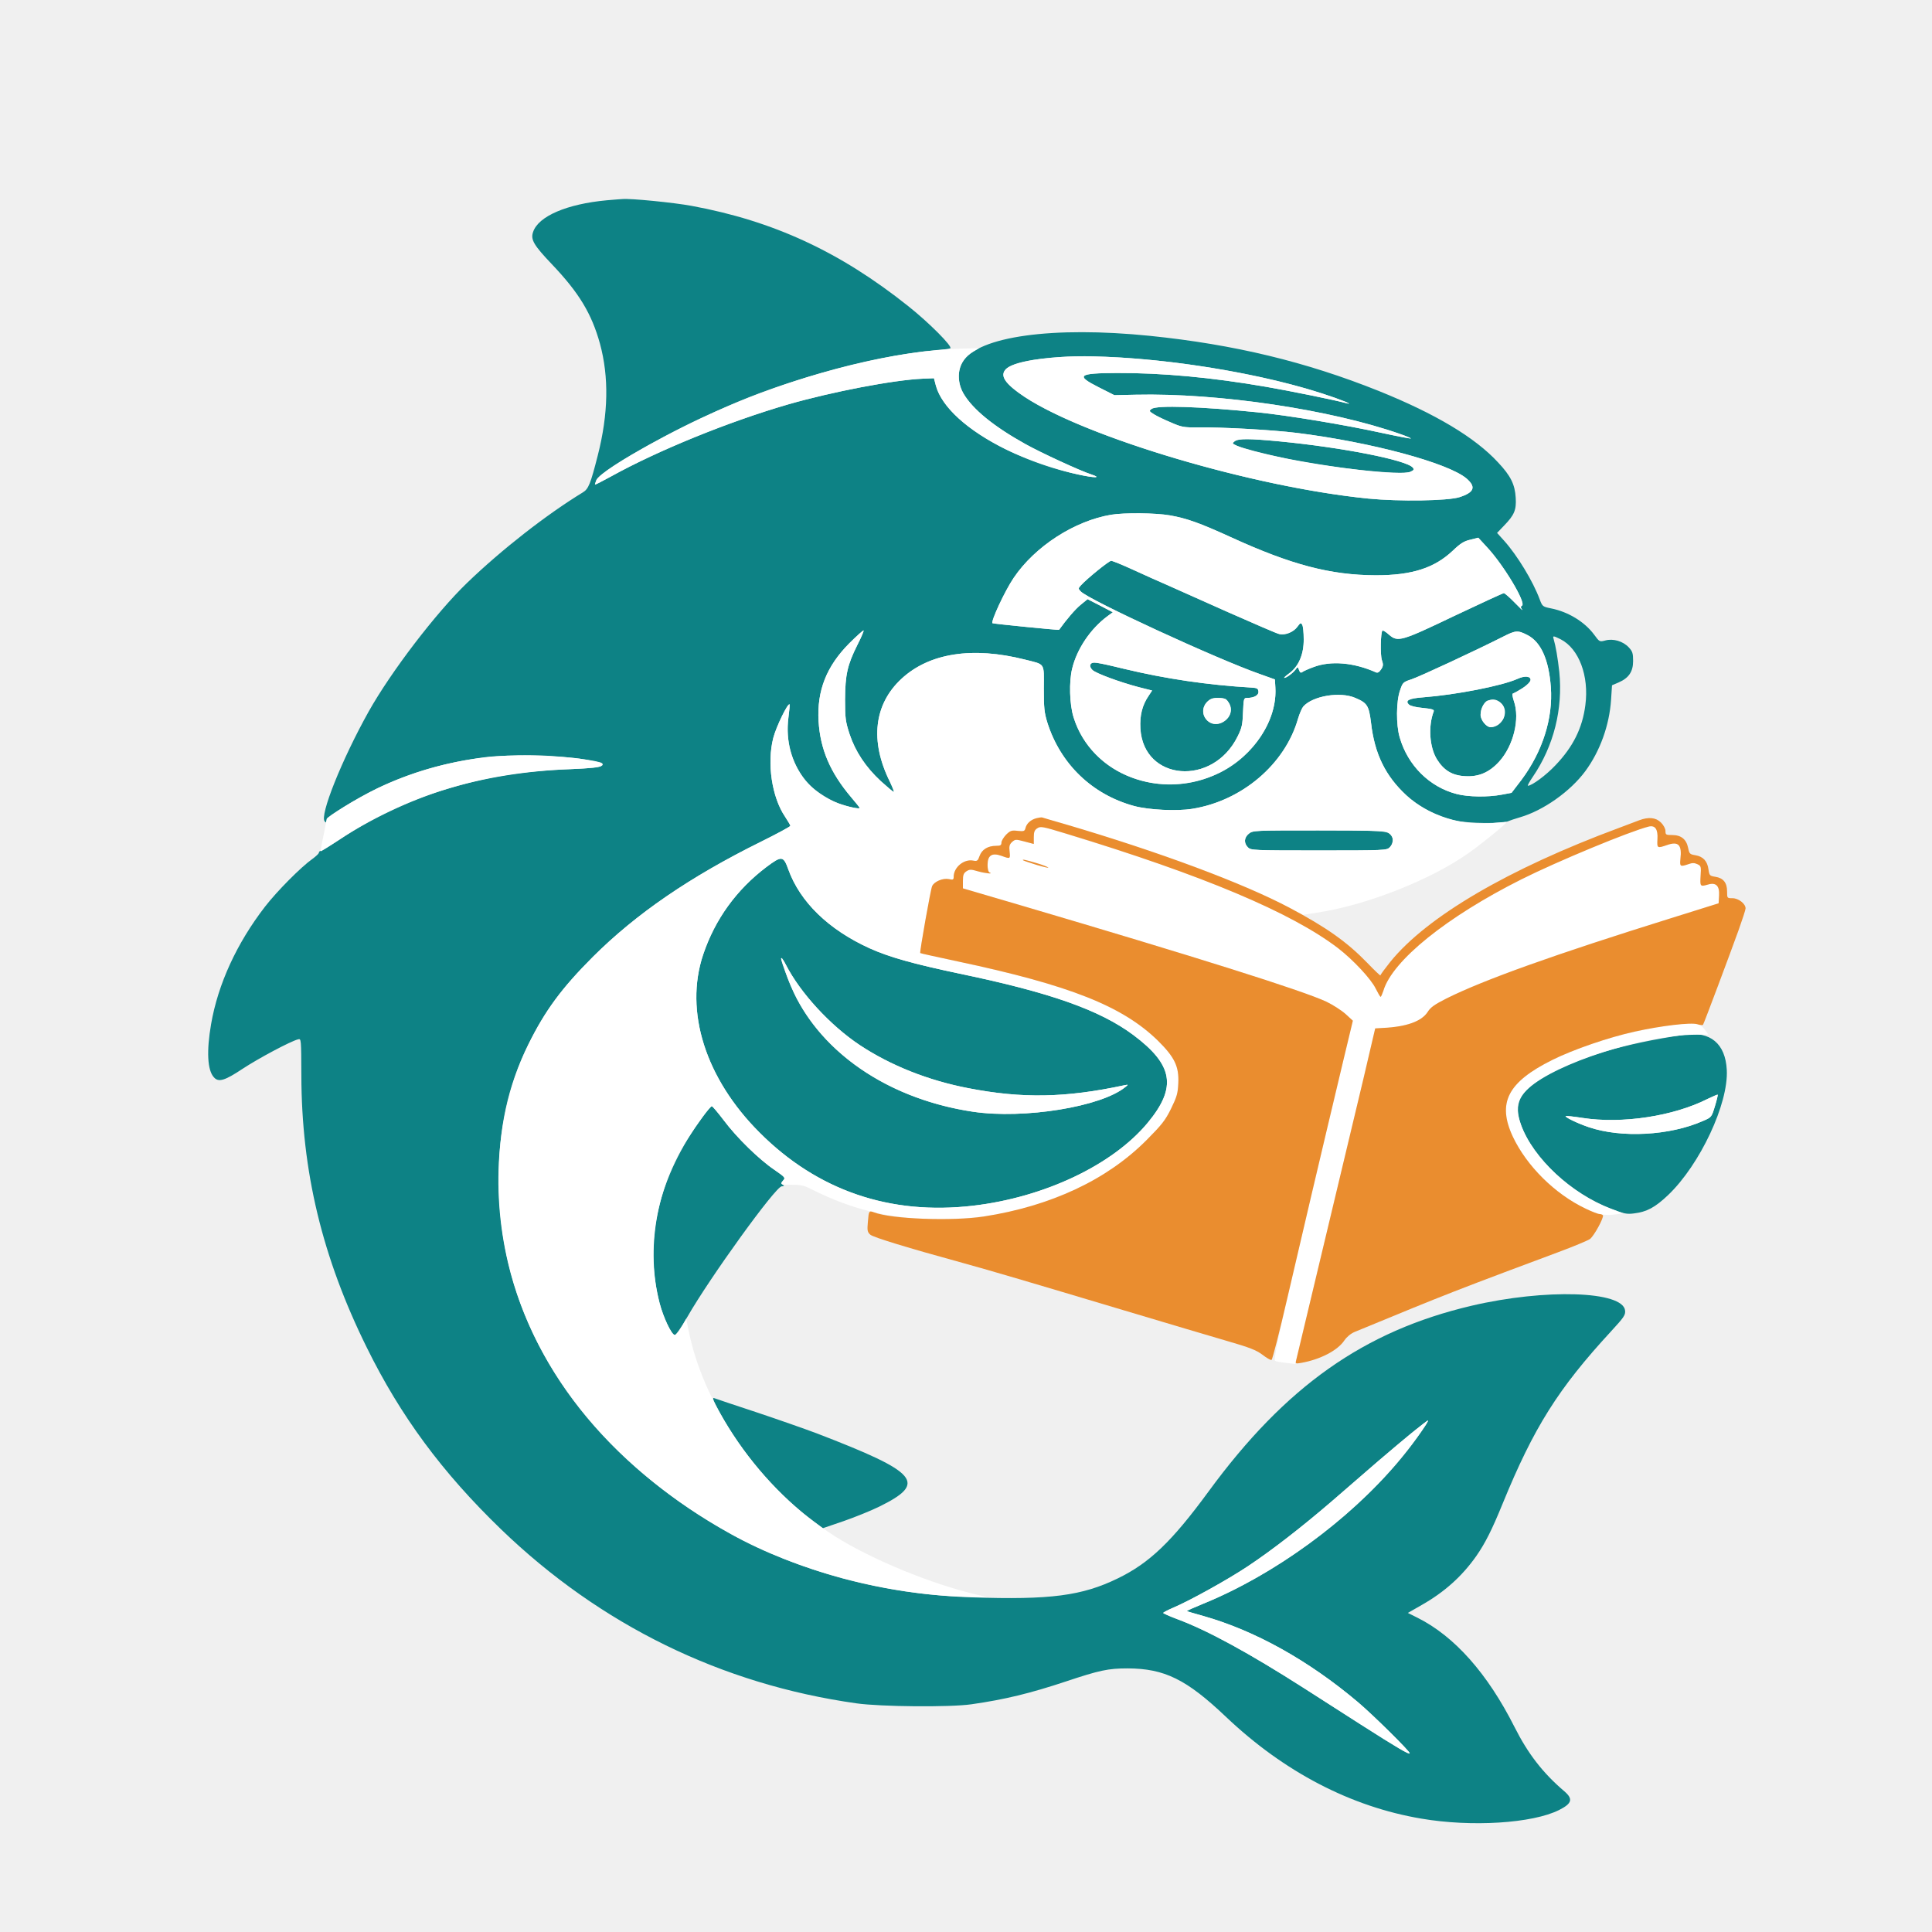
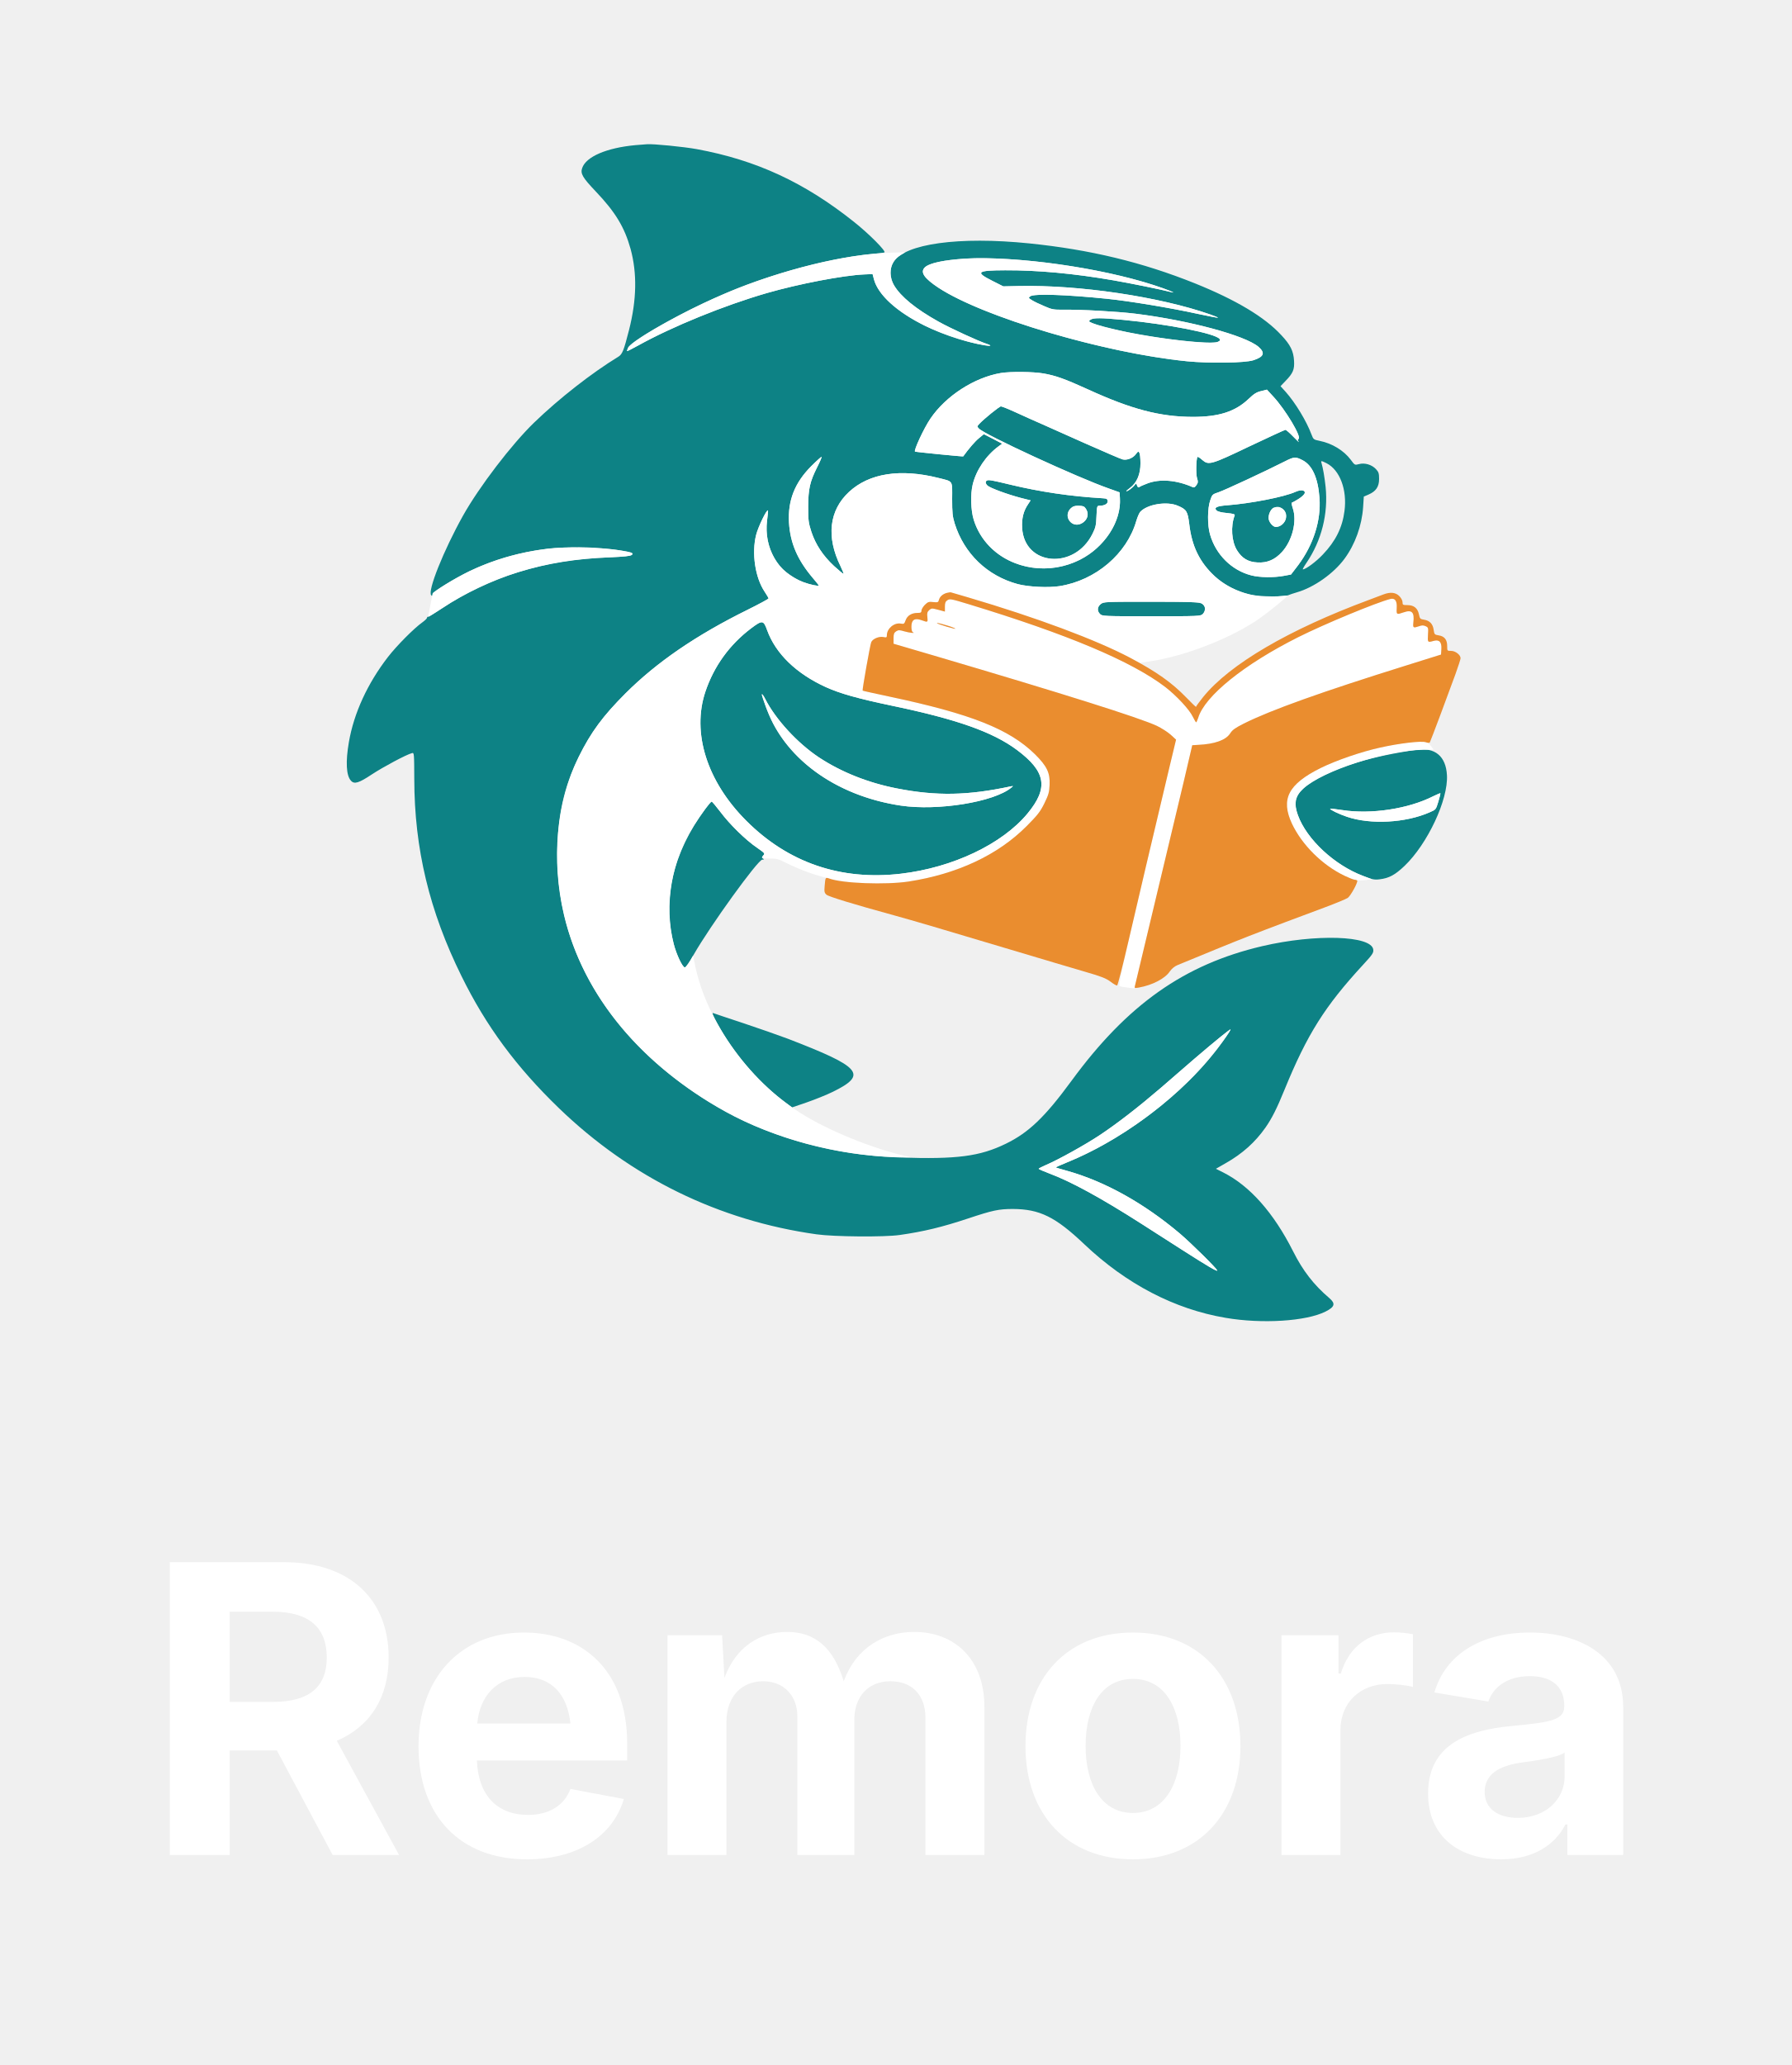
- <svg xmlns="http://www.w3.org/2000/svg" viewBox="0 0 1254 1254" role="img" aria-labelledby="remora-mark-title remora-mark-description">
-   <g transform="translate(0,1254) scale(0.1,-0.1)" fill="#0D8285" stroke="none">
-     <path d="M3938 11240 c-258 -24 -444 -103 -478 -206 -17 -49 4 -85 122 -209 177 -186 258 -321 312 -515 59 -217 55 -455 -14 -726 -47 -184 -60 -218 -97 -240 -236 -144 -527 -371 -752 -588 -201 -194 -492 -574 -639 -836 -173 -310 -320 -676 -284 -712 9 -9 12 -8 12 4 0 25 177 138 331 212 324 155 674 226 1054 213 162 -6 386 -34 403 -51 21 -21 -31 -31 -199 -38 -326 -12 -559 -51 -834 -137 -223 -70 -478 -192 -666 -317 -63 -42 -120 -76 -126 -77 -7 0 -13 -5 -13 -11 0 -6 -19 -24 -41 -40 -75 -53 -230 -209 -309 -311 -183 -237 -305 -502 -350 -763 -30 -174 -24 -298 18 -344 30 -35 71 -22 187 55 100 66 311 179 360 191 20 6 20 1 21 -232 1 -624 135 -1182 424 -1767 220 -447 490 -812 872 -1181 645 -622 1432 -1007 2308 -1130 156 -22 607 -26 745 -6 217 31 381 71 613 148 219 73 275 85 401 85 240 -1 382 -71 639 -315 376 -357 810 -583 1267 -660 326 -56 722 -31 895 56 83 42 92 71 34 121 -140 119 -237 245 -324 418 -175 347 -389 588 -628 708 l-64 32 89 51 c148 84 262 186 355 318 57 82 101 168 171 340 203 496 360 746 705 1120 82 89 93 105 90 133 -12 128 -517 144 -996 32 -699 -164 -1208 -524 -1707 -1205 -239 -326 -384 -465 -590 -565 -232 -113 -438 -140 -945 -123 -783 26 -1480 277 -2065 744 -653 521 -1006 1207 -1008 1959 -1 341 58 614 192 885 109 221 217 367 420 570 280 279 630 519 1089 746 105 52 192 99 192 104 0 4 -16 31 -35 60 -85 126 -118 346 -76 510 18 71 95 230 106 218 2 -2 -2 -42 -8 -89 -18 -147 20 -288 111 -407 37 -48 139 -118 213 -146 62 -23 139 -39 139 -30 0 2 -25 34 -56 70 -136 161 -200 311 -211 494 -11 198 52 356 199 504 49 49 91 86 93 84 3 -3 -15 -45 -40 -94 -65 -130 -79 -193 -80 -354 0 -123 3 -143 29 -224 38 -114 104 -214 203 -306 42 -38 80 -70 84 -70 4 0 -8 30 -26 68 -130 263 -102 501 76 666 180 167 460 211 801 125 134 -34 124 -17 123 -187 0 -127 3 -157 23 -222 85 -269 291 -468 565 -542 95 -25 274 -34 374 -18 324 51 604 290 688 585 10 33 25 68 34 79 61 69 239 99 338 56 78 -33 88 -50 102 -162 23 -201 93 -344 229 -470 84 -77 198 -137 312 -163 90 -21 322 -23 355 -3 6 3 37 13 70 23 150 43 327 167 425 300 95 129 156 297 167 464 l6 93 42 18 c67 29 95 70 95 140 0 50 -4 62 -28 88 -37 40 -101 59 -152 45 -38 -10 -38 -10 -74 39 -62 83 -168 147 -278 169 -55 11 -57 13 -74 58 -44 119 -146 286 -230 380 l-47 52 45 47 c67 69 81 102 76 181 -5 86 -32 142 -114 229 -150 163 -407 316 -774 464 -474 190 -939 302 -1485 358 -630 64 -1115 -3 -1217 -168 -35 -56 -32 -141 6 -207 60 -102 196 -213 401 -327 102 -57 358 -175 430 -198 69 -23 19 -23 -86 0 -454 97 -867 356 -925 579 l-12 46 -73 -3 c-189 -8 -589 -85 -874 -167 -383 -111 -843 -298 -1150 -468 -55 -30 -101 -54 -103 -52 -1 1 3 14 9 29 36 77 605 386 994 539 393 154 885 277 1206 303 46 4 90 10 97 13 18 10 -138 167 -273 274 -443 353 -875 553 -1407 651 -114 21 -394 49 -448 44 -8 0 -54 -4 -102 -8z m3322 -1020 c447 -26 958 -116 1322 -234 118 -38 219 -79 153 -62 -78 21 -370 80 -515 105 -358 62 -679 91 -970 90 -254 -1 -271 -16 -116 -94 l99 -50 138 3 c539 12 1264 -96 1717 -255 40 -14 71 -27 69 -29 -2 -2 -86 14 -188 36 -236 52 -610 114 -809 134 -364 37 -652 47 -685 22 -18 -13 -17 -15 15 -35 19 -12 69 -36 110 -53 68 -30 84 -33 170 -32 164 2 485 -16 648 -36 482 -60 982 -195 1101 -296 63 -55 50 -90 -46 -121 -76 -24 -389 -29 -593 -9 -839 84 -2064 472 -2330 738 -87 87 -23 140 200 168 170 20 279 23 510 10z m333 -1025 c108 -19 191 -48 397 -142 391 -179 646 -246 940 -247 235 0 381 47 501 161 48 46 72 61 113 70 l51 13 58 -63 c107 -115 254 -360 226 -378 -10 -6 -10 -11 1 -26 7 -10 -14 10 -48 45 -33 34 -65 62 -71 62 -6 0 -149 -66 -318 -146 -349 -167 -370 -173 -427 -124 -20 18 -39 30 -43 27 -12 -13 -15 -155 -4 -190 10 -30 10 -40 -5 -62 -12 -18 -22 -24 -33 -19 -144 64 -293 77 -406 34 -33 -12 -66 -27 -72 -32 -9 -7 -15 -4 -21 12 -8 23 -9 23 -23 4 -16 -22 -59 -54 -73 -54 -5 0 9 13 31 29 62 45 96 124 95 222 0 43 -4 85 -10 94 -8 15 -12 13 -31 -13 -25 -35 -80 -57 -119 -47 -15 3 -164 68 -332 142 -168 75 -343 153 -390 174 -47 20 -145 64 -219 98 -74 34 -140 61 -149 61 -14 0 -157 -116 -196 -159 -18 -20 -18 -22 -2 -39 48 -54 890 -442 1166 -538 l95 -34 3 -52 c13 -210 -139 -443 -358 -552 -382 -188 -837 -17 -952 359 -26 83 -30 230 -9 315 31 129 120 260 230 341 l34 25 -82 43 -82 42 -44 -36 c-35 -28 -93 -96 -141 -163 -2 -3 -426 39 -432 43 -13 9 80 210 138 295 138 204 394 369 632 409 86 14 289 12 381 -4z m2323 -778 c86 -45 137 -159 150 -337 15 -202 -54 -418 -190 -601 l-65 -85 -64 -12 c-90 -17 -218 -15 -291 4 -177 45 -319 186 -371 368 -24 81 -23 234 2 304 17 52 20 55 75 73 54 18 413 185 593 276 84 43 97 43 161 10z m213 -26 c120 -61 186 -239 161 -428 -19 -149 -80 -271 -194 -390 -60 -64 -153 -133 -179 -133 -4 0 10 26 32 58 136 200 196 440 172 680 -10 91 -23 167 -37 215 -7 22 -2 21 45 -2z m-874 -5098 c-293 -459 -885 -935 -1447 -1163 -59 -24 -106 -45 -104 -47 1 -2 50 -16 107 -32 335 -95 682 -288 1004 -560 98 -83 335 -317 335 -331 0 -12 -85 38 -315 185 -104 67 -271 174 -370 237 -360 230 -628 376 -822 448 -51 19 -93 38 -93 41 0 3 28 18 63 33 109 46 358 184 488 271 155 103 348 253 539 417 80 69 217 188 305 264 152 131 315 264 323 264 3 0 -4 -12 -13 -27z M8014 9676 c-18 -14 -17 -15 16 -30 43 -17 155 -47 316 -82 285 -61 753 -111 809 -86 22 10 25 15 15 27 -41 49 -458 131 -864 170 -200 19 -267 19 -292 1z M7076 8225 c-3 -8 4 -23 15 -34 24 -22 175 -78 300 -111 l87 -22 -23 -35 c-41 -60 -58 -127 -53 -212 20 -341 470 -378 631 -51 28 56 32 77 35 157 4 90 5 93 27 93 45 0 77 18 73 43 -2 18 -10 22 -43 24 -289 17 -559 57 -830 122 -184 45 -210 48 -219 26z m880 -223 c6 -4 16 -17 23 -29 45 -86 -76 -177 -144 -108 -56 56 -15 145 67 145 24 0 48 -4 54 -8z M9850 8134 c-102 -46 -402 -104 -612 -120 -94 -7 -120 -21 -93 -47 9 -9 44 -18 90 -22 60 -6 75 -11 71 -22 -37 -96 -28 -233 21 -312 45 -72 100 -105 184 -109 86 -5 155 24 219 94 93 102 137 278 96 394 -8 25 -12 46 -7 48 4 1 32 17 62 35 87 52 61 102 -31 61z m-112 -154 c59 -55 17 -160 -63 -160 -27 0 -65 46 -65 80 0 83 75 129 128 80z M8106 7129 c-31 -25 -34 -61 -6 -89 19 -19 33 -20 460 -20 427 0 441 1 460 20 20 20 26 56 12 76 -21 32 -53 34 -475 34 -414 0 -425 0 -451 -21z M4974 6912 c-194 -147 -333 -339 -410 -568 -123 -368 14 -803 366 -1155 375 -376 847 -538 1385 -475 464 54 908 265 1135 539 190 230 166 375 -95 570 -217 161 -538 275 -1125 397 -304 64 -460 108 -588 166 -265 121 -449 300 -525 510 -32 90 -43 91 -143 16z m127 -634 c93 -182 287 -393 479 -521 201 -133 445 -230 705 -280 350 -68 630 -63 1013 19 26 5 27 5 7 -11 -156 -129 -658 -210 -989 -161 -517 77 -946 353 -1145 735 -33 63 -101 237 -101 258 0 13 13 -4 31 -39z M10935 5824 c-394 -57 -695 -147 -908 -271 -166 -98 -204 -177 -154 -315 79 -217 321 -442 585 -544 81 -32 101 -36 147 -30 84 10 138 39 223 120 206 197 392 593 380 812 -9 170 -107 252 -273 228z m196 -464 c-22 -72 -22 -72 -78 -96 -215 -95 -529 -112 -741 -40 -74 25 -156 65 -150 72 3 2 52 -3 109 -12 258 -40 592 11 814 124 33 16 62 28 64 27 2 -2 -6 -36 -18 -75z M4562 5293 c-289 -393 -385 -805 -281 -1210 24 -93 78 -208 99 -208 8 0 43 51 80 115 146 256 575 850 614 850 17 0 18 2 6 10 -12 8 -12 11 3 28 16 18 14 20 -55 68 -101 68 -246 210 -329 321 -39 51 -74 93 -79 93 -4 0 -31 -30 -58 -67z M4665 3384 c149 -274 363 -528 593 -701 l83 -62 132 45 c72 25 177 67 232 94 316 155 258 222 -405 477 -80 30 -257 92 -395 138 -137 45 -259 86 -269 90 -14 6 -8 -12 29 -81z" />
+ <svg xmlns="http://www.w3.org/2000/svg" viewBox="0 0 1024 1180" role="img" aria-label="Remora">
+   <g transform="translate(112 0) scale(0.6379585)">
+     <g transform="translate(0,1254) scale(0.1,-0.1)" fill="#0D8285" stroke="none">
+       <path d="M3938 11240 c-258 -24 -444 -103 -478 -206 -17 -49 4 -85 122 -209 177 -186 258 -321 312 -515 59 -217 55 -455 -14 -726 -47 -184 -60 -218 -97 -240 -236 -144 -527 -371 -752 -588 -201 -194 -492 -574 -639 -836 -173 -310 -320 -676 -284 -712 9 -9 12 -8 12 4 0 25 177 138 331 212 324 155 674 226 1054 213 162 -6 386 -34 403 -51 21 -21 -31 -31 -199 -38 -326 -12 -559 -51 -834 -137 -223 -70 -478 -192 -666 -317 -63 -42 -120 -76 -126 -77 -7 0 -13 -5 -13 -11 0 -6 -19 -24 -41 -40 -75 -53 -230 -209 -309 -311 -183 -237 -305 -502 -350 -763 -30 -174 -24 -298 18 -344 30 -35 71 -22 187 55 100 66 311 179 360 191 20 6 20 1 21 -232 1 -624 135 -1182 424 -1767 220 -447 490 -812 872 -1181 645 -622 1432 -1007 2308 -1130 156 -22 607 -26 745 -6 217 31 381 71 613 148 219 73 275 85 401 85 240 -1 382 -71 639 -315 376 -357 810 -583 1267 -660 326 -56 722 -31 895 56 83 42 92 71 34 121 -140 119 -237 245 -324 418 -175 347 -389 588 -628 708 l-64 32 89 51 c148 84 262 186 355 318 57 82 101 168 171 340 203 496 360 746 705 1120 82 89 93 105 90 133 -12 128 -517 144 -996 32 -699 -164 -1208 -524 -1707 -1205 -239 -326 -384 -465 -590 -565 -232 -113 -438 -140 -945 -123 -783 26 -1480 277 -2065 744 -653 521 -1006 1207 -1008 1959 -1 341 58 614 192 885 109 221 217 367 420 570 280 279 630 519 1089 746 105 52 192 99 192 104 0 4 -16 31 -35 60 -85 126 -118 346 -76 510 18 71 95 230 106 218 2 -2 -2 -42 -8 -89 -18 -147 20 -288 111 -407 37 -48 139 -118 213 -146 62 -23 139 -39 139 -30 0 2 -25 34 -56 70 -136 161 -200 311 -211 494 -11 198 52 356 199 504 49 49 91 86 93 84 3 -3 -15 -45 -40 -94 -65 -130 -79 -193 -80 -354 0 -123 3 -143 29 -224 38 -114 104 -214 203 -306 42 -38 80 -70 84 -70 4 0 -8 30 -26 68 -130 263 -102 501 76 666 180 167 460 211 801 125 134 -34 124 -17 123 -187 0 -127 3 -157 23 -222 85 -269 291 -468 565 -542 95 -25 274 -34 374 -18 324 51 604 290 688 585 10 33 25 68 34 79 61 69 239 99 338 56 78 -33 88 -50 102 -162 23 -201 93 -344 229 -470 84 -77 198 -137 312 -163 90 -21 322 -23 355 -3 6 3 37 13 70 23 150 43 327 167 425 300 95 129 156 297 167 464 l6 93 42 18 c67 29 95 70 95 140 0 50 -4 62 -28 88 -37 40 -101 59 -152 45 -38 -10 -38 -10 -74 39 -62 83 -168 147 -278 169 -55 11 -57 13 -74 58 -44 119 -146 286 -230 380 l-47 52 45 47 c67 69 81 102 76 181 -5 86 -32 142 -114 229 -150 163 -407 316 -774 464 -474 190 -939 302 -1485 358 -630 64 -1115 -3 -1217 -168 -35 -56 -32 -141 6 -207 60 -102 196 -213 401 -327 102 -57 358 -175 430 -198 69 -23 19 -23 -86 0 -454 97 -867 356 -925 579 l-12 46 -73 -3 c-189 -8 -589 -85 -874 -167 -383 -111 -843 -298 -1150 -468 -55 -30 -101 -54 -103 -52 -1 1 3 14 9 29 36 77 605 386 994 539 393 154 885 277 1206 303 46 4 90 10 97 13 18 10 -138 167 -273 274 -443 353 -875 553 -1407 651 -114 21 -394 49 -448 44 -8 0 -54 -4 -102 -8z m3322 -1020 c447 -26 958 -116 1322 -234 118 -38 219 -79 153 -62 -78 21 -370 80 -515 105 -358 62 -679 91 -970 90 -254 -1 -271 -16 -116 -94 l99 -50 138 3 c539 12 1264 -96 1717 -255 40 -14 71 -27 69 -29 -2 -2 -86 14 -188 36 -236 52 -610 114 -809 134 -364 37 -652 47 -685 22 -18 -13 -17 -15 15 -35 19 -12 69 -36 110 -53 68 -30 84 -33 170 -32 164 2 485 -16 648 -36 482 -60 982 -195 1101 -296 63 -55 50 -90 -46 -121 -76 -24 -389 -29 -593 -9 -839 84 -2064 472 -2330 738 -87 87 -23 140 200 168 170 20 279 23 510 10z m333 -1025 c108 -19 191 -48 397 -142 391 -179 646 -246 940 -247 235 0 381 47 501 161 48 46 72 61 113 70 l51 13 58 -63 c107 -115 254 -360 226 -378 -10 -6 -10 -11 1 -26 7 -10 -14 10 -48 45 -33 34 -65 62 -71 62 -6 0 -149 -66 -318 -146 -349 -167 -370 -173 -427 -124 -20 18 -39 30 -43 27 -12 -13 -15 -155 -4 -190 10 -30 10 -40 -5 -62 -12 -18 -22 -24 -33 -19 -144 64 -293 77 -406 34 -33 -12 -66 -27 -72 -32 -9 -7 -15 -4 -21 12 -8 23 -9 23 -23 4 -16 -22 -59 -54 -73 -54 -5 0 9 13 31 29 62 45 96 124 95 222 0 43 -4 85 -10 94 -8 15 -12 13 -31 -13 -25 -35 -80 -57 -119 -47 -15 3 -164 68 -332 142 -168 75 -343 153 -390 174 -47 20 -145 64 -219 98 -74 34 -140 61 -149 61 -14 0 -157 -116 -196 -159 -18 -20 -18 -22 -2 -39 48 -54 890 -442 1166 -538 l95 -34 3 -52 c13 -210 -139 -443 -358 -552 -382 -188 -837 -17 -952 359 -26 83 -30 230 -9 315 31 129 120 260 230 341 l34 25 -82 43 -82 42 -44 -36 c-35 -28 -93 -96 -141 -163 -2 -3 -426 39 -432 43 -13 9 80 210 138 295 138 204 394 369 632 409 86 14 289 12 381 -4z m2323 -778 c86 -45 137 -159 150 -337 15 -202 -54 -418 -190 -601 l-65 -85 -64 -12 c-90 -17 -218 -15 -291 4 -177 45 -319 186 -371 368 -24 81 -23 234 2 304 17 52 20 55 75 73 54 18 413 185 593 276 84 43 97 43 161 10z m213 -26 c120 -61 186 -239 161 -428 -19 -149 -80 -271 -194 -390 -60 -64 -153 -133 -179 -133 -4 0 10 26 32 58 136 200 196 440 172 680 -10 91 -23 167 -37 215 -7 22 -2 21 45 -2z m-874 -5098 c-293 -459 -885 -935 -1447 -1163 -59 -24 -106 -45 -104 -47 1 -2 50 -16 107 -32 335 -95 682 -288 1004 -560 98 -83 335 -317 335 -331 0 -12 -85 38 -315 185 -104 67 -271 174 -370 237 -360 230 -628 376 -822 448 -51 19 -93 38 -93 41 0 3 28 18 63 33 109 46 358 184 488 271 155 103 348 253 539 417 80 69 217 188 305 264 152 131 315 264 323 264 3 0 -4 -12 -13 -27z M8014 9676 c-18 -14 -17 -15 16 -30 43 -17 155 -47 316 -82 285 -61 753 -111 809 -86 22 10 25 15 15 27 -41 49 -458 131 -864 170 -200 19 -267 19 -292 1z M7076 8225 c-3 -8 4 -23 15 -34 24 -22 175 -78 300 -111 l87 -22 -23 -35 c-41 -60 -58 -127 -53 -212 20 -341 470 -378 631 -51 28 56 32 77 35 157 4 90 5 93 27 93 45 0 77 18 73 43 -2 18 -10 22 -43 24 -289 17 -559 57 -830 122 -184 45 -210 48 -219 26z m880 -223 c6 -4 16 -17 23 -29 45 -86 -76 -177 -144 -108 -56 56 -15 145 67 145 24 0 48 -4 54 -8z M9850 8134 c-102 -46 -402 -104 -612 -120 -94 -7 -120 -21 -93 -47 9 -9 44 -18 90 -22 60 -6 75 -11 71 -22 -37 -96 -28 -233 21 -312 45 -72 100 -105 184 -109 86 -5 155 24 219 94 93 102 137 278 96 394 -8 25 -12 46 -7 48 4 1 32 17 62 35 87 52 61 102 -31 61z m-112 -154 c59 -55 17 -160 -63 -160 -27 0 -65 46 -65 80 0 83 75 129 128 80z M8106 7129 c-31 -25 -34 -61 -6 -89 19 -19 33 -20 460 -20 427 0 441 1 460 20 20 20 26 56 12 76 -21 32 -53 34 -475 34 -414 0 -425 0 -451 -21z M4974 6912 c-194 -147 -333 -339 -410 -568 -123 -368 14 -803 366 -1155 375 -376 847 -538 1385 -475 464 54 908 265 1135 539 190 230 166 375 -95 570 -217 161 -538 275 -1125 397 -304 64 -460 108 -588 166 -265 121 -449 300 -525 510 -32 90 -43 91 -143 16z m127 -634 c93 -182 287 -393 479 -521 201 -133 445 -230 705 -280 350 -68 630 -63 1013 19 26 5 27 5 7 -11 -156 -129 -658 -210 -989 -161 -517 77 -946 353 -1145 735 -33 63 -101 237 -101 258 0 13 13 -4 31 -39z M10935 5824 c-394 -57 -695 -147 -908 -271 -166 -98 -204 -177 -154 -315 79 -217 321 -442 585 -544 81 -32 101 -36 147 -30 84 10 138 39 223 120 206 197 392 593 380 812 -9 170 -107 252 -273 228z m196 -464 c-22 -72 -22 -72 -78 -96 -215 -95 -529 -112 -741 -40 -74 25 -156 65 -150 72 3 2 52 -3 109 -12 258 -40 592 11 814 124 33 16 62 28 64 27 2 -2 -6 -36 -18 -75z M4562 5293 c-289 -393 -385 -805 -281 -1210 24 -93 78 -208 99 -208 8 0 43 51 80 115 146 256 575 850 614 850 17 0 18 2 6 10 -12 8 -12 11 3 28 16 18 14 20 -55 68 -101 68 -246 210 -329 321 -39 51 -74 93 -79 93 -4 0 -31 -30 -58 -67z M4665 3384 c149 -274 363 -528 593 -701 l83 -62 132 45 c72 25 177 67 232 94 316 155 258 222 -405 477 -80 30 -257 92 -395 138 -137 45 -259 86 -269 90 -14 6 -8 -12 29 -81z" />
+     </g>
+     <g transform="translate(0,1254) scale(0.1,-0.1)" fill="#FFFFFF" stroke="none">
+       <path d="M6080 10268 c-465 -44 -1023 -205 -1530 -442 -304 -142 -655 -350 -679 -402 -6 -15 -10 -28 -9 -29 2 -2 48 22 103 52 307 170 767 357 1150 468 285 82 685 159 874 167 l73 3 12 -46 c37 -141 205 -294 459 -418 126 -61 333 -133 466 -161 105 -23 155 -23 86 0 -72 23 -328 141 -430 198 -205 114 -341 225 -401 327 -58 100 -33 214 59 270 l42 25 -95 -2 c-52 -1 -133 -6 -180 -10z M6890 10223 c-181 -10 -326 -42 -361 -79 -41 -44 -7 -94 122 -180 398 -264 1482 -585 2229 -660 204 -20 517 -15 593 9 96 31 109 66 46 121 -119 101 -619 236 -1101 296 -163 20 -484 38 -648 36 -86 -1 -102 2 -170 32 -41 17 -91 41 -110 53 -32 20 -33 22 -15 35 33 25 321 15 685 -22 199 -20 573 -82 809 -134 102 -22 186 -38 188 -36 2 2 -29 15 -69 29 -453 159 -1178 267 -1717 255 l-138 -3 -99 50 c-155 78 -138 93 116 94 291 1 612 -28 970 -90 145 -25 437 -84 515 -105 66 -17 -35 24 -153 62 -487 158 -1238 263 -1692 237z m1416 -548 c406 -39 823 -121 864 -170 10 -12 7 -17 -15 -27 -90 -41 -925 84 -1125 168 -33 15 -34 16 -16 30 25 18 92 18 292 -1z M7212 9199 c-238 -40 -494 -205 -632 -409 -58 -85 -151 -286 -138 -295 6 -4 430 -46 432 -43 48 67 106 135 141 163 l44 36 82 -42 82 -43 -34 -25 c-110 -81 -199 -212 -230 -341 -21 -85 -17 -232 9 -315 48 -156 163 -290 314 -364 271 -134 601 -79 814 134 124 123 191 279 182 423 l-3 52 -95 34 c-276 96 -1118 484 -1166 538 -16 17 -16 19 2 39 39 43 182 159 196 159 9 0 75 -27 149 -61 74 -34 172 -78 219 -98 47 -21 222 -99 390 -174 168 -74 317 -139 332 -142 39 -10 94 12 119 47 19 26 23 28 31 13 6 -9 10 -51 10 -94 1 -98 -33 -177 -95 -222 -22 -16 -36 -29 -31 -29 14 0 57 32 73 54 14 19 15 19 23 -4 6 -16 12 -19 21 -12 6 5 39 20 72 32 113 43 262 30 406 -34 11 -5 21 1 33 19 15 22 15 32 5 62 -11 35 -8 177 4 190 4 3 23 -9 43 -27 57 -49 78 -43 427 124 169 80 312 146 318 146 6 0 38 -28 71 -62 34 -35 55 -55 48 -45 -11 15 -11 20 -1 26 28 18 -119 263 -226 378 l-58 63 -51 -13 c-41 -9 -65 -24 -113 -70 -120 -114 -266 -161 -501 -161 -294 1 -549 68 -940 247 -206 94 -289 123 -397 142 -92 16 -295 18 -381 4z m83 -1000 c271 -65 541 -105 830 -122 33 -2 41 -6 43 -24 4 -25 -28 -43 -73 -43 -22 0 -23 -3 -27 -93 -3 -80 -7 -101 -35 -157 -161 -327 -611 -290 -631 51 -5 85 12 152 53 212 l23 35 -87 22 c-125 33 -276 89 -300 111 -25 23 -17 49 14 49 12 0 98 -18 190 -41z M7835 7984 c-67 -72 11 -177 98 -133 51 26 70 76 46 122 -17 31 -28 37 -77 37 -34 0 -48 -6 -67 -26z M5512 8364 c-147 -148 -210 -306 -199 -504 11 -183 75 -333 211 -494 31 -36 56 -68 56 -70 0 -9 -77 7 -139 30 -226 84 -355 304 -324 553 6 47 10 87 8 89 -11 12 -88 -147 -106 -218 -42 -164 -9 -384 76 -510 19 -29 35 -56 35 -60 0 -5 -87 -52 -192 -104 -459 -227 -809 -467 -1089 -746 -203 -203 -311 -349 -420 -570 -200 -406 -248 -922 -132 -1415 167 -708 685 -1339 1448 -1763 426 -237 1008 -392 1519 -406 88 -3 150 -3 136 0 -286 59 -671 209 -936 365 -485 287 -887 836 -993 1356 l-17 83 -30 -53 c-16 -28 -36 -52 -44 -52 -21 0 -75 115 -99 208 -90 350 -21 750 184 1068 65 101 145 209 155 209 5 0 40 -42 79 -93 83 -111 228 -253 329 -321 65 -45 71 -51 57 -66 -24 -27 -19 -30 55 -30 58 0 81 -5 129 -30 269 -135 515 -193 826 -193 267 0 490 40 730 130 270 102 444 210 616 382 100 101 122 128 160 205 38 78 44 99 47 166 5 108 -24 168 -132 275 -229 224 -570 360 -1301 515 -131 28 -241 52 -242 54 -5 5 67 411 77 434 13 30 70 54 109 46 27 -6 31 -4 31 15 0 62 67 117 127 105 25 -5 30 -2 41 30 15 42 54 66 107 66 29 0 35 4 35 21 0 11 14 34 30 51 27 27 36 30 75 26 41 -5 45 -4 54 23 12 34 50 60 88 61 31 0 188 -45 543 -159 430 -137 842 -298 1065 -418 l101 -53 90 14 c321 47 743 214 989 389 93 66 249 194 243 199 -1 2 -37 -1 -78 -5 -205 -24 -427 46 -572 179 -136 126 -206 269 -229 470 -14 112 -24 129 -102 162 -99 43 -277 13 -338 -56 -9 -11 -24 -46 -34 -79 -84 -295 -364 -534 -688 -585 -100 -16 -279 -7 -374 18 -274 74 -480 273 -565 542 -20 65 -23 95 -23 222 1 170 11 153 -123 187 -341 86 -621 42 -801 -125 -178 -165 -206 -403 -76 -666 18 -38 30 -68 26 -68 -4 0 -42 32 -84 70 -99 92 -165 192 -203 306 -26 81 -29 101 -29 224 1 161 15 224 80 354 25 49 43 91 40 94 -2 2 -44 -35 -93 -84z m3491 -1225 c43 -23 50 -66 17 -99 -19 -19 -33 -20 -460 -20 -427 0 -441 1 -460 20 -28 28 -25 64 6 89 26 21 37 21 451 21 300 0 431 -3 446 -11z m-3886 -243 c76 -210 260 -389 525 -510 128 -58 284 -102 588 -166 587 -122 908 -236 1125 -397 261 -195 285 -340 95 -570 -227 -274 -671 -485 -1135 -539 -538 -63 -1010 99 -1385 475 -352 352 -489 787 -366 1155 77 229 216 421 410 568 100 75 111 74 143 -16z M5070 6317 c0 -2 13 -42 29 -89 159 -472 622 -815 1217 -904 331 -49 833 32 989 161 20 16 19 16 -7 11 -383 -82 -663 -87 -1013 -19 -260 50 -504 147 -705 280 -192 128 -386 339 -479 521 -18 35 -31 52 -31 39z M9755 8407 c-180 -91 -539 -258 -593 -276 -55 -18 -58 -21 -75 -73 -25 -70 -26 -223 -2 -304 52 -182 194 -323 371 -368 73 -19 201 -21 291 -4 l64 12 65 85 c136 183 205 399 190 601 -13 178 -64 292 -150 337 -64 33 -77 33 -161 -10z m180 -282 c0 -17 -75 -73 -116 -87 -5 -2 -1 -23 7 -48 41 -116 -3 -292 -96 -394 -64 -70 -133 -99 -219 -94 -84 4 -139 37 -184 109 -49 79 -58 216 -21 312 4 11 -11 16 -71 22 -46 4 -81 13 -90 22 -27 26 -1 40 93 47 210 16 510 74 612 120 47 21 85 17 85 -9z M9657 7993 c-23 -6 -47 -54 -47 -93 0 -34 38 -80 65 -80 31 0 72 29 85 59 30 72 -26 134 -103 114z M3147 7625 c-247 -31 -485 -100 -696 -201 -118 -57 -331 -185 -331 -200 0 -3 -9 -51 -20 -106 -12 -55 -20 -102 -18 -103 2 -2 56 33 122 76 430 286 920 435 1505 457 120 5 184 11 193 20 18 18 8 22 -109 43 -145 26 -493 34 -646 14z M6732 7165 c-17 -13 -22 -26 -22 -60 l0 -43 -60 16 c-57 15 -60 15 -81 -3 -17 -16 -20 -28 -16 -62 5 -49 5 -49 -53 -28 -62 22 -90 3 -90 -59 0 -26 5 -46 13 -49 29 -12 -32 -5 -77 8 -44 13 -52 13 -73 0 -19 -13 -23 -24 -23 -63 l0 -48 368 -108 c1144 -337 1836 -555 1992 -628 41 -20 96 -55 123 -79 l48 -44 -60 -250 c-386 -1622 -461 -1949 -445 -1958 7 -4 39 -10 72 -13 l59 -7 11 44 c17 71 347 1454 432 1809 l76 325 50 3 c153 7 251 43 290 103 61 97 578 297 1579 609 l310 97 3 50 c4 63 -20 87 -71 72 -52 -15 -53 -14 -49 56 4 61 3 65 -21 76 -19 9 -34 9 -58 0 -53 -18 -57 -16 -52 33 11 93 -13 117 -87 91 -64 -22 -65 -21 -62 38 4 65 -15 92 -57 82 -123 -31 -592 -225 -827 -343 -484 -243 -837 -527 -895 -723 -7 -21 -15 -39 -18 -39 -3 0 -17 24 -31 52 -30 63 -146 187 -244 263 -299 229 -856 466 -1692 720 -117 36 -218 67 -225 70 -8 3 -24 -2 -37 -10z m-8 -226 c39 -11 75 -25 80 -30 5 -4 -28 3 -75 17 -79 25 -103 34 -84 34 4 0 40 -9 79 -21z M10830 5884 c-254 -35 -551 -123 -755 -224 -239 -119 -324 -228 -295 -381 38 -202 257 -457 496 -577 85 -43 138 -54 204 -45 l55 8 -78 29 c-251 91 -506 329 -584 543 -40 110 -28 169 48 239 176 161 745 345 1080 348 l87 1 -20 28 c-36 51 -64 54 -238 31z M11085 5408 c-222 -113 -556 -164 -814 -124 -57 9 -106 14 -109 12 -6 -7 76 -47 150 -72 212 -72 526 -55 741 40 56 24 56 24 78 96 12 39 20 73 18 75 -2 1 -31 -11 -64 -27z M9185 3257 c-44 -35 -152 -126 -240 -201 -88 -76 -225 -195 -305 -264 -191 -164 -384 -314 -539 -417 -130 -87 -379 -225 -488 -271 -35 -15 -63 -30 -63 -33 0 -3 42 -22 93 -41 194 -72 462 -218 822 -448 99 -63 266 -170 370 -237 230 -147 315 -197 315 -185 0 14 -237 248 -335 331 -322 272 -669 465 -1004 560 -57 16 -106 30 -107 32 -2 2 45 23 104 47 460 187 946 540 1264 920 93 111 209 270 196 270 -2 0 -39 -28 -83 -63z" />
+     </g>
+     <g transform="translate(0,1254) scale(0.1,-0.1)" fill="#EA8D2F" stroke="none">
+       <path d="M6726 7229 c-36 -10 -63 -34 -70 -64 -5 -20 -10 -22 -50 -18 -40 5 -48 2 -76 -25 -16 -17 -30 -40 -30 -51 0 -17 -6 -21 -35 -21 -53 0 -92 -24 -107 -66 -11 -32 -16 -35 -41 -30 -60 12 -127 -43 -127 -105 0 -19 -4 -21 -31 -15 -39 8 -96 -16 -109 -46 -10 -23 -82 -429 -77 -434 1 -2 111 -26 242 -54 731 -155 1072 -291 1301 -515 108 -107 137 -167 132 -275 -3 -67 -9 -88 -47 -166 -38 -77 -60 -104 -160 -205 -258 -258 -619 -427 -1056 -495 -202 -31 -598 -17 -712 27 -33 12 -34 11 -40 -63 -5 -55 -3 -65 16 -82 19 -17 241 -85 606 -185 178 -49 425 -122 1040 -306 270 -81 571 -170 670 -199 149 -43 188 -59 229 -89 27 -21 53 -36 59 -34 6 2 52 183 103 403 85 366 213 912 365 1549 l60 250 -48 44 c-27 24 -82 59 -123 79 -156 73 -848 291 -1992 628 l-368 108 0 48 c0 39 4 50 23 63 21 13 29 13 73 0 45 -13 106 -20 77 -8 -8 3 -13 23 -13 49 0 62 28 81 90 59 58 -21 58 -21 53 28 -4 34 -1 46 16 62 21 18 24 18 81 3 l60 -16 0 44 c0 34 5 47 23 58 20 14 36 11 187 -35 887 -270 1463 -512 1766 -744 98 -76 214 -200 244 -263 14 -28 28 -52 31 -52 3 0 11 18 18 39 58 196 411 480 895 723 235 118 704 312 827 343 42 10 61 -17 57 -82 -3 -59 -2 -60 62 -38 74 26 98 2 87 -91 -5 -49 -1 -51 52 -33 24 9 39 9 58 0 24 -11 25 -15 21 -76 -4 -70 -3 -71 49 -56 51 15 75 -9 71 -72 l-3 -50 -310 -97 c-759 -237 -1212 -399 -1457 -521 -77 -39 -103 -57 -122 -88 -39 -60 -137 -96 -290 -103 l-50 -3 -76 -325 c-71 -296 -423 -1772 -437 -1829 -6 -23 -4 -23 33 -17 124 22 237 81 280 146 16 23 41 44 67 55 45 19 107 44 377 155 184 75 329 132 595 232 88 33 243 91 345 129 102 38 196 77 210 87 26 19 92 140 84 154 -3 4 -13 8 -22 8 -10 0 -50 16 -90 35 -200 95 -383 277 -473 468 -102 219 -33 353 256 497 137 68 366 147 535 184 171 38 365 61 407 48 18 -6 35 -7 37 -3 6 8 172 451 230 612 25 70 46 134 46 143 0 30 -46 66 -85 66 -35 0 -35 0 -35 44 0 56 -24 87 -76 95 -37 6 -39 8 -45 49 -7 53 -35 83 -85 91 -36 6 -39 9 -47 48 -11 55 -45 83 -103 83 -41 0 -44 2 -44 26 0 15 -12 38 -29 55 -33 33 -80 38 -141 15 -19 -7 -78 -29 -130 -49 -718 -266 -1248 -576 -1486 -870 -35 -44 -64 -83 -64 -88 0 -4 -39 33 -87 83 -130 134 -264 229 -503 356 -303 160 -840 361 -1455 542 -77 22 -144 42 -150 44 -5 2 -23 -1 -39 -5z M6641 6956 c2 -2 42 -16 88 -30 47 -14 80 -21 75 -17 -5 5 -41 19 -80 30 -70 21 -92 25 -83 17z" />
+     </g>
  </g>
-   <g transform="translate(0,1254) scale(0.1,-0.1)" fill="#FFFFFF" stroke="none">
-     <path d="M6080 10268 c-465 -44 -1023 -205 -1530 -442 -304 -142 -655 -350 -679 -402 -6 -15 -10 -28 -9 -29 2 -2 48 22 103 52 307 170 767 357 1150 468 285 82 685 159 874 167 l73 3 12 -46 c37 -141 205 -294 459 -418 126 -61 333 -133 466 -161 105 -23 155 -23 86 0 -72 23 -328 141 -430 198 -205 114 -341 225 -401 327 -58 100 -33 214 59 270 l42 25 -95 -2 c-52 -1 -133 -6 -180 -10z M6890 10223 c-181 -10 -326 -42 -361 -79 -41 -44 -7 -94 122 -180 398 -264 1482 -585 2229 -660 204 -20 517 -15 593 9 96 31 109 66 46 121 -119 101 -619 236 -1101 296 -163 20 -484 38 -648 36 -86 -1 -102 2 -170 32 -41 17 -91 41 -110 53 -32 20 -33 22 -15 35 33 25 321 15 685 -22 199 -20 573 -82 809 -134 102 -22 186 -38 188 -36 2 2 -29 15 -69 29 -453 159 -1178 267 -1717 255 l-138 -3 -99 50 c-155 78 -138 93 116 94 291 1 612 -28 970 -90 145 -25 437 -84 515 -105 66 -17 -35 24 -153 62 -487 158 -1238 263 -1692 237z m1416 -548 c406 -39 823 -121 864 -170 10 -12 7 -17 -15 -27 -90 -41 -925 84 -1125 168 -33 15 -34 16 -16 30 25 18 92 18 292 -1z M7212 9199 c-238 -40 -494 -205 -632 -409 -58 -85 -151 -286 -138 -295 6 -4 430 -46 432 -43 48 67 106 135 141 163 l44 36 82 -42 82 -43 -34 -25 c-110 -81 -199 -212 -230 -341 -21 -85 -17 -232 9 -315 48 -156 163 -290 314 -364 271 -134 601 -79 814 134 124 123 191 279 182 423 l-3 52 -95 34 c-276 96 -1118 484 -1166 538 -16 17 -16 19 2 39 39 43 182 159 196 159 9 0 75 -27 149 -61 74 -34 172 -78 219 -98 47 -21 222 -99 390 -174 168 -74 317 -139 332 -142 39 -10 94 12 119 47 19 26 23 28 31 13 6 -9 10 -51 10 -94 1 -98 -33 -177 -95 -222 -22 -16 -36 -29 -31 -29 14 0 57 32 73 54 14 19 15 19 23 -4 6 -16 12 -19 21 -12 6 5 39 20 72 32 113 43 262 30 406 -34 11 -5 21 1 33 19 15 22 15 32 5 62 -11 35 -8 177 4 190 4 3 23 -9 43 -27 57 -49 78 -43 427 124 169 80 312 146 318 146 6 0 38 -28 71 -62 34 -35 55 -55 48 -45 -11 15 -11 20 -1 26 28 18 -119 263 -226 378 l-58 63 -51 -13 c-41 -9 -65 -24 -113 -70 -120 -114 -266 -161 -501 -161 -294 1 -549 68 -940 247 -206 94 -289 123 -397 142 -92 16 -295 18 -381 4z m83 -1000 c271 -65 541 -105 830 -122 33 -2 41 -6 43 -24 4 -25 -28 -43 -73 -43 -22 0 -23 -3 -27 -93 -3 -80 -7 -101 -35 -157 -161 -327 -611 -290 -631 51 -5 85 12 152 53 212 l23 35 -87 22 c-125 33 -276 89 -300 111 -25 23 -17 49 14 49 12 0 98 -18 190 -41z M7835 7984 c-67 -72 11 -177 98 -133 51 26 70 76 46 122 -17 31 -28 37 -77 37 -34 0 -48 -6 -67 -26z M5512 8364 c-147 -148 -210 -306 -199 -504 11 -183 75 -333 211 -494 31 -36 56 -68 56 -70 0 -9 -77 7 -139 30 -226 84 -355 304 -324 553 6 47 10 87 8 89 -11 12 -88 -147 -106 -218 -42 -164 -9 -384 76 -510 19 -29 35 -56 35 -60 0 -5 -87 -52 -192 -104 -459 -227 -809 -467 -1089 -746 -203 -203 -311 -349 -420 -570 -200 -406 -248 -922 -132 -1415 167 -708 685 -1339 1448 -1763 426 -237 1008 -392 1519 -406 88 -3 150 -3 136 0 -286 59 -671 209 -936 365 -485 287 -887 836 -993 1356 l-17 83 -30 -53 c-16 -28 -36 -52 -44 -52 -21 0 -75 115 -99 208 -90 350 -21 750 184 1068 65 101 145 209 155 209 5 0 40 -42 79 -93 83 -111 228 -253 329 -321 65 -45 71 -51 57 -66 -24 -27 -19 -30 55 -30 58 0 81 -5 129 -30 269 -135 515 -193 826 -193 267 0 490 40 730 130 270 102 444 210 616 382 100 101 122 128 160 205 38 78 44 99 47 166 5 108 -24 168 -132 275 -229 224 -570 360 -1301 515 -131 28 -241 52 -242 54 -5 5 67 411 77 434 13 30 70 54 109 46 27 -6 31 -4 31 15 0 62 67 117 127 105 25 -5 30 -2 41 30 15 42 54 66 107 66 29 0 35 4 35 21 0 11 14 34 30 51 27 27 36 30 75 26 41 -5 45 -4 54 23 12 34 50 60 88 61 31 0 188 -45 543 -159 430 -137 842 -298 1065 -418 l101 -53 90 14 c321 47 743 214 989 389 93 66 249 194 243 199 -1 2 -37 -1 -78 -5 -205 -24 -427 46 -572 179 -136 126 -206 269 -229 470 -14 112 -24 129 -102 162 -99 43 -277 13 -338 -56 -9 -11 -24 -46 -34 -79 -84 -295 -364 -534 -688 -585 -100 -16 -279 -7 -374 18 -274 74 -480 273 -565 542 -20 65 -23 95 -23 222 1 170 11 153 -123 187 -341 86 -621 42 -801 -125 -178 -165 -206 -403 -76 -666 18 -38 30 -68 26 -68 -4 0 -42 32 -84 70 -99 92 -165 192 -203 306 -26 81 -29 101 -29 224 1 161 15 224 80 354 25 49 43 91 40 94 -2 2 -44 -35 -93 -84z m3491 -1225 c43 -23 50 -66 17 -99 -19 -19 -33 -20 -460 -20 -427 0 -441 1 -460 20 -28 28 -25 64 6 89 26 21 37 21 451 21 300 0 431 -3 446 -11z m-3886 -243 c76 -210 260 -389 525 -510 128 -58 284 -102 588 -166 587 -122 908 -236 1125 -397 261 -195 285 -340 95 -570 -227 -274 -671 -485 -1135 -539 -538 -63 -1010 99 -1385 475 -352 352 -489 787 -366 1155 77 229 216 421 410 568 100 75 111 74 143 -16z M5070 6317 c0 -2 13 -42 29 -89 159 -472 622 -815 1217 -904 331 -49 833 32 989 161 20 16 19 16 -7 11 -383 -82 -663 -87 -1013 -19 -260 50 -504 147 -705 280 -192 128 -386 339 -479 521 -18 35 -31 52 -31 39z M9755 8407 c-180 -91 -539 -258 -593 -276 -55 -18 -58 -21 -75 -73 -25 -70 -26 -223 -2 -304 52 -182 194 -323 371 -368 73 -19 201 -21 291 -4 l64 12 65 85 c136 183 205 399 190 601 -13 178 -64 292 -150 337 -64 33 -77 33 -161 -10z m180 -282 c0 -17 -75 -73 -116 -87 -5 -2 -1 -23 7 -48 41 -116 -3 -292 -96 -394 -64 -70 -133 -99 -219 -94 -84 4 -139 37 -184 109 -49 79 -58 216 -21 312 4 11 -11 16 -71 22 -46 4 -81 13 -90 22 -27 26 -1 40 93 47 210 16 510 74 612 120 47 21 85 17 85 -9z M9657 7993 c-23 -6 -47 -54 -47 -93 0 -34 38 -80 65 -80 31 0 72 29 85 59 30 72 -26 134 -103 114z M3147 7625 c-247 -31 -485 -100 -696 -201 -118 -57 -331 -185 -331 -200 0 -3 -9 -51 -20 -106 -12 -55 -20 -102 -18 -103 2 -2 56 33 122 76 430 286 920 435 1505 457 120 5 184 11 193 20 18 18 8 22 -109 43 -145 26 -493 34 -646 14z M6732 7165 c-17 -13 -22 -26 -22 -60 l0 -43 -60 16 c-57 15 -60 15 -81 -3 -17 -16 -20 -28 -16 -62 5 -49 5 -49 -53 -28 -62 22 -90 3 -90 -59 0 -26 5 -46 13 -49 29 -12 -32 -5 -77 8 -44 13 -52 13 -73 0 -19 -13 -23 -24 -23 -63 l0 -48 368 -108 c1144 -337 1836 -555 1992 -628 41 -20 96 -55 123 -79 l48 -44 -60 -250 c-386 -1622 -461 -1949 -445 -1958 7 -4 39 -10 72 -13 l59 -7 11 44 c17 71 347 1454 432 1809 l76 325 50 3 c153 7 251 43 290 103 61 97 578 297 1579 609 l310 97 3 50 c4 63 -20 87 -71 72 -52 -15 -53 -14 -49 56 4 61 3 65 -21 76 -19 9 -34 9 -58 0 -53 -18 -57 -16 -52 33 11 93 -13 117 -87 91 -64 -22 -65 -21 -62 38 4 65 -15 92 -57 82 -123 -31 -592 -225 -827 -343 -484 -243 -837 -527 -895 -723 -7 -21 -15 -39 -18 -39 -3 0 -17 24 -31 52 -30 63 -146 187 -244 263 -299 229 -856 466 -1692 720 -117 36 -218 67 -225 70 -8 3 -24 -2 -37 -10z m-8 -226 c39 -11 75 -25 80 -30 5 -4 -28 3 -75 17 -79 25 -103 34 -84 34 4 0 40 -9 79 -21z M10830 5884 c-254 -35 -551 -123 -755 -224 -239 -119 -324 -228 -295 -381 38 -202 257 -457 496 -577 85 -43 138 -54 204 -45 l55 8 -78 29 c-251 91 -506 329 -584 543 -40 110 -28 169 48 239 176 161 745 345 1080 348 l87 1 -20 28 c-36 51 -64 54 -238 31z M11085 5408 c-222 -113 -556 -164 -814 -124 -57 9 -106 14 -109 12 -6 -7 76 -47 150 -72 212 -72 526 -55 741 40 56 24 56 24 78 96 12 39 20 73 18 75 -2 1 -31 -11 -64 -27z M9185 3257 c-44 -35 -152 -126 -240 -201 -88 -76 -225 -195 -305 -264 -191 -164 -384 -314 -539 -417 -130 -87 -379 -225 -488 -271 -35 -15 -63 -30 -63 -33 0 -3 42 -22 93 -41 194 -72 462 -218 822 -448 99 -63 266 -170 370 -237 230 -147 315 -197 315 -185 0 14 -237 248 -335 331 -322 272 -669 465 -1004 560 -57 16 -106 30 -107 32 -2 2 45 23 104 47 460 187 946 540 1264 920 93 111 209 270 196 270 -2 0 -39 -28 -83 -63z" />
-   </g>
-   <g transform="translate(0,1254) scale(0.1,-0.1)" fill="#EA8D2F" stroke="none">
-     <path d="M6726 7229 c-36 -10 -63 -34 -70 -64 -5 -20 -10 -22 -50 -18 -40 5 -48 2 -76 -25 -16 -17 -30 -40 -30 -51 0 -17 -6 -21 -35 -21 -53 0 -92 -24 -107 -66 -11 -32 -16 -35 -41 -30 -60 12 -127 -43 -127 -105 0 -19 -4 -21 -31 -15 -39 8 -96 -16 -109 -46 -10 -23 -82 -429 -77 -434 1 -2 111 -26 242 -54 731 -155 1072 -291 1301 -515 108 -107 137 -167 132 -275 -3 -67 -9 -88 -47 -166 -38 -77 -60 -104 -160 -205 -258 -258 -619 -427 -1056 -495 -202 -31 -598 -17 -712 27 -33 12 -34 11 -40 -63 -5 -55 -3 -65 16 -82 19 -17 241 -85 606 -185 178 -49 425 -122 1040 -306 270 -81 571 -170 670 -199 149 -43 188 -59 229 -89 27 -21 53 -36 59 -34 6 2 52 183 103 403 85 366 213 912 365 1549 l60 250 -48 44 c-27 24 -82 59 -123 79 -156 73 -848 291 -1992 628 l-368 108 0 48 c0 39 4 50 23 63 21 13 29 13 73 0 45 -13 106 -20 77 -8 -8 3 -13 23 -13 49 0 62 28 81 90 59 58 -21 58 -21 53 28 -4 34 -1 46 16 62 21 18 24 18 81 3 l60 -16 0 44 c0 34 5 47 23 58 20 14 36 11 187 -35 887 -270 1463 -512 1766 -744 98 -76 214 -200 244 -263 14 -28 28 -52 31 -52 3 0 11 18 18 39 58 196 411 480 895 723 235 118 704 312 827 343 42 10 61 -17 57 -82 -3 -59 -2 -60 62 -38 74 26 98 2 87 -91 -5 -49 -1 -51 52 -33 24 9 39 9 58 0 24 -11 25 -15 21 -76 -4 -70 -3 -71 49 -56 51 15 75 -9 71 -72 l-3 -50 -310 -97 c-759 -237 -1212 -399 -1457 -521 -77 -39 -103 -57 -122 -88 -39 -60 -137 -96 -290 -103 l-50 -3 -76 -325 c-71 -296 -423 -1772 -437 -1829 -6 -23 -4 -23 33 -17 124 22 237 81 280 146 16 23 41 44 67 55 45 19 107 44 377 155 184 75 329 132 595 232 88 33 243 91 345 129 102 38 196 77 210 87 26 19 92 140 84 154 -3 4 -13 8 -22 8 -10 0 -50 16 -90 35 -200 95 -383 277 -473 468 -102 219 -33 353 256 497 137 68 366 147 535 184 171 38 365 61 407 48 18 -6 35 -7 37 -3 6 8 172 451 230 612 25 70 46 134 46 143 0 30 -46 66 -85 66 -35 0 -35 0 -35 44 0 56 -24 87 -76 95 -37 6 -39 8 -45 49 -7 53 -35 83 -85 91 -36 6 -39 9 -47 48 -11 55 -45 83 -103 83 -41 0 -44 2 -44 26 0 15 -12 38 -29 55 -33 33 -80 38 -141 15 -19 -7 -78 -29 -130 -49 -718 -266 -1248 -576 -1486 -870 -35 -44 -64 -83 -64 -88 0 -4 -39 33 -87 83 -130 134 -264 229 -503 356 -303 160 -840 361 -1455 542 -77 22 -144 42 -150 44 -5 2 -23 -1 -39 -5z M6641 6956 c2 -2 42 -16 88 -30 47 -14 80 -21 75 -17 -5 5 -41 19 -80 30 -70 21 -92 25 -83 17z" />
-   </g>
+   <text x="512" y="1060" fill="#FFFFFF" text-anchor="middle" font-family="Inter, 'Segoe UI', sans-serif" font-size="230" font-weight="700">Remora</text>
</svg>
